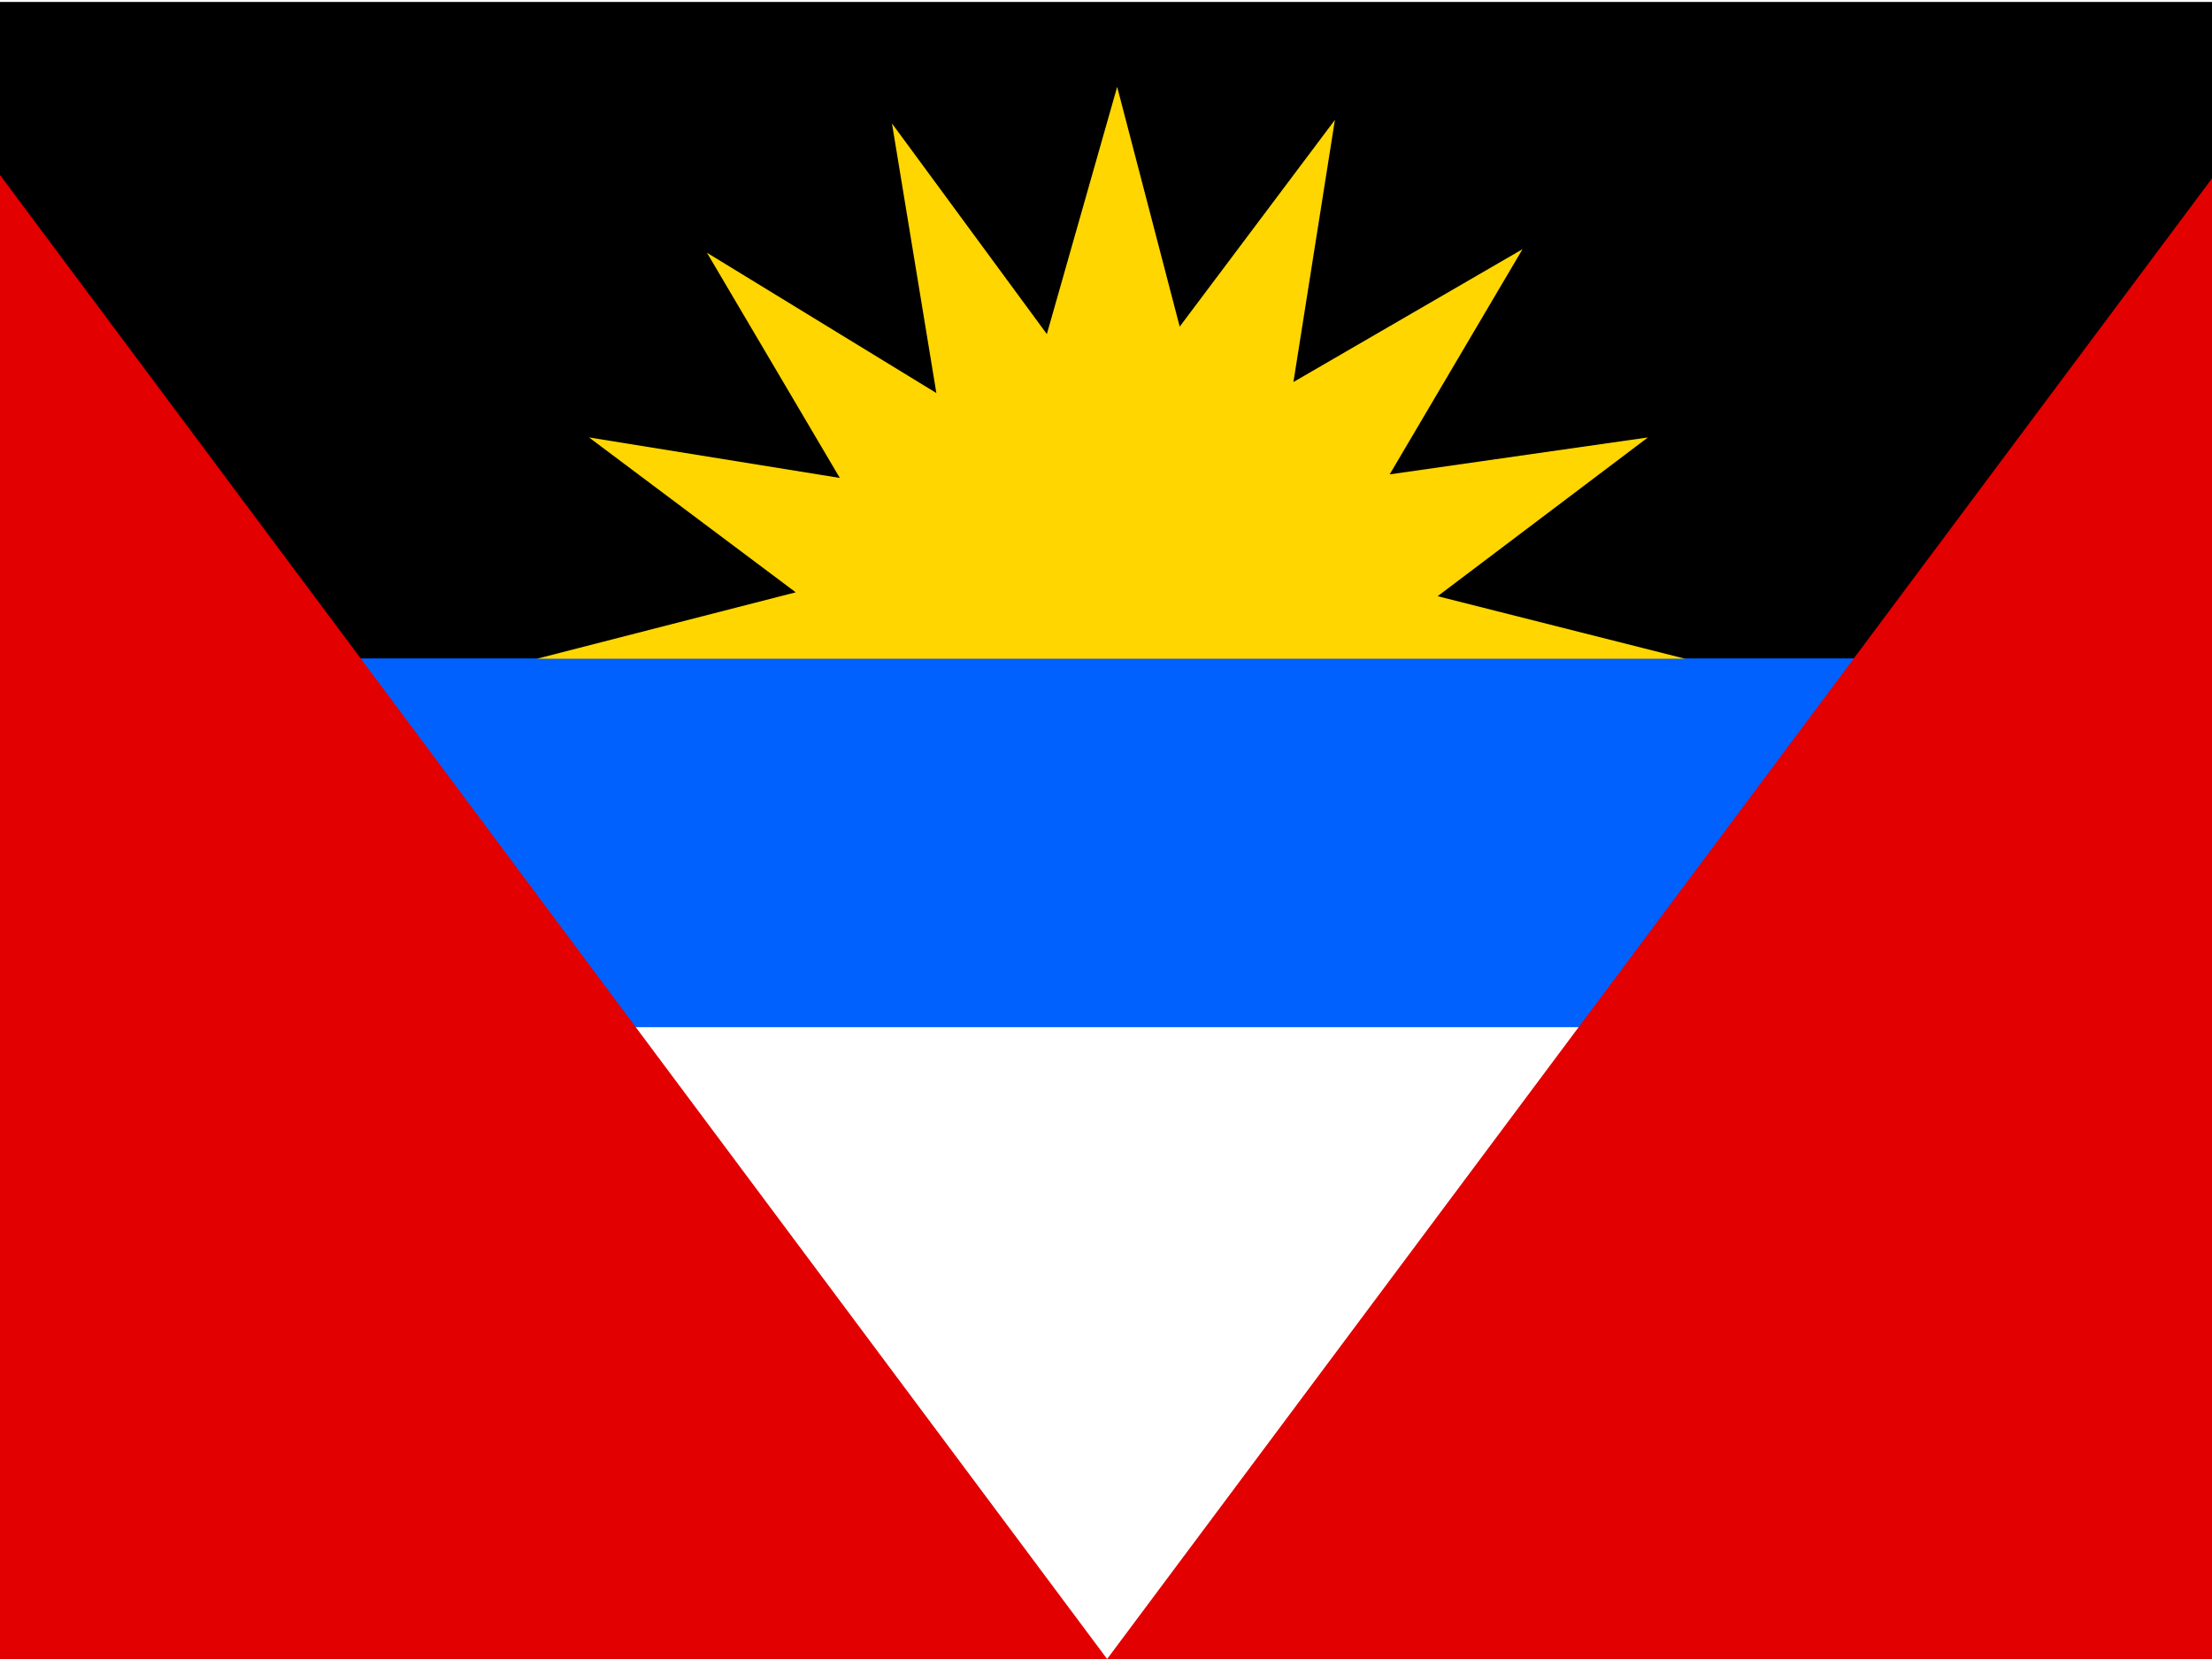
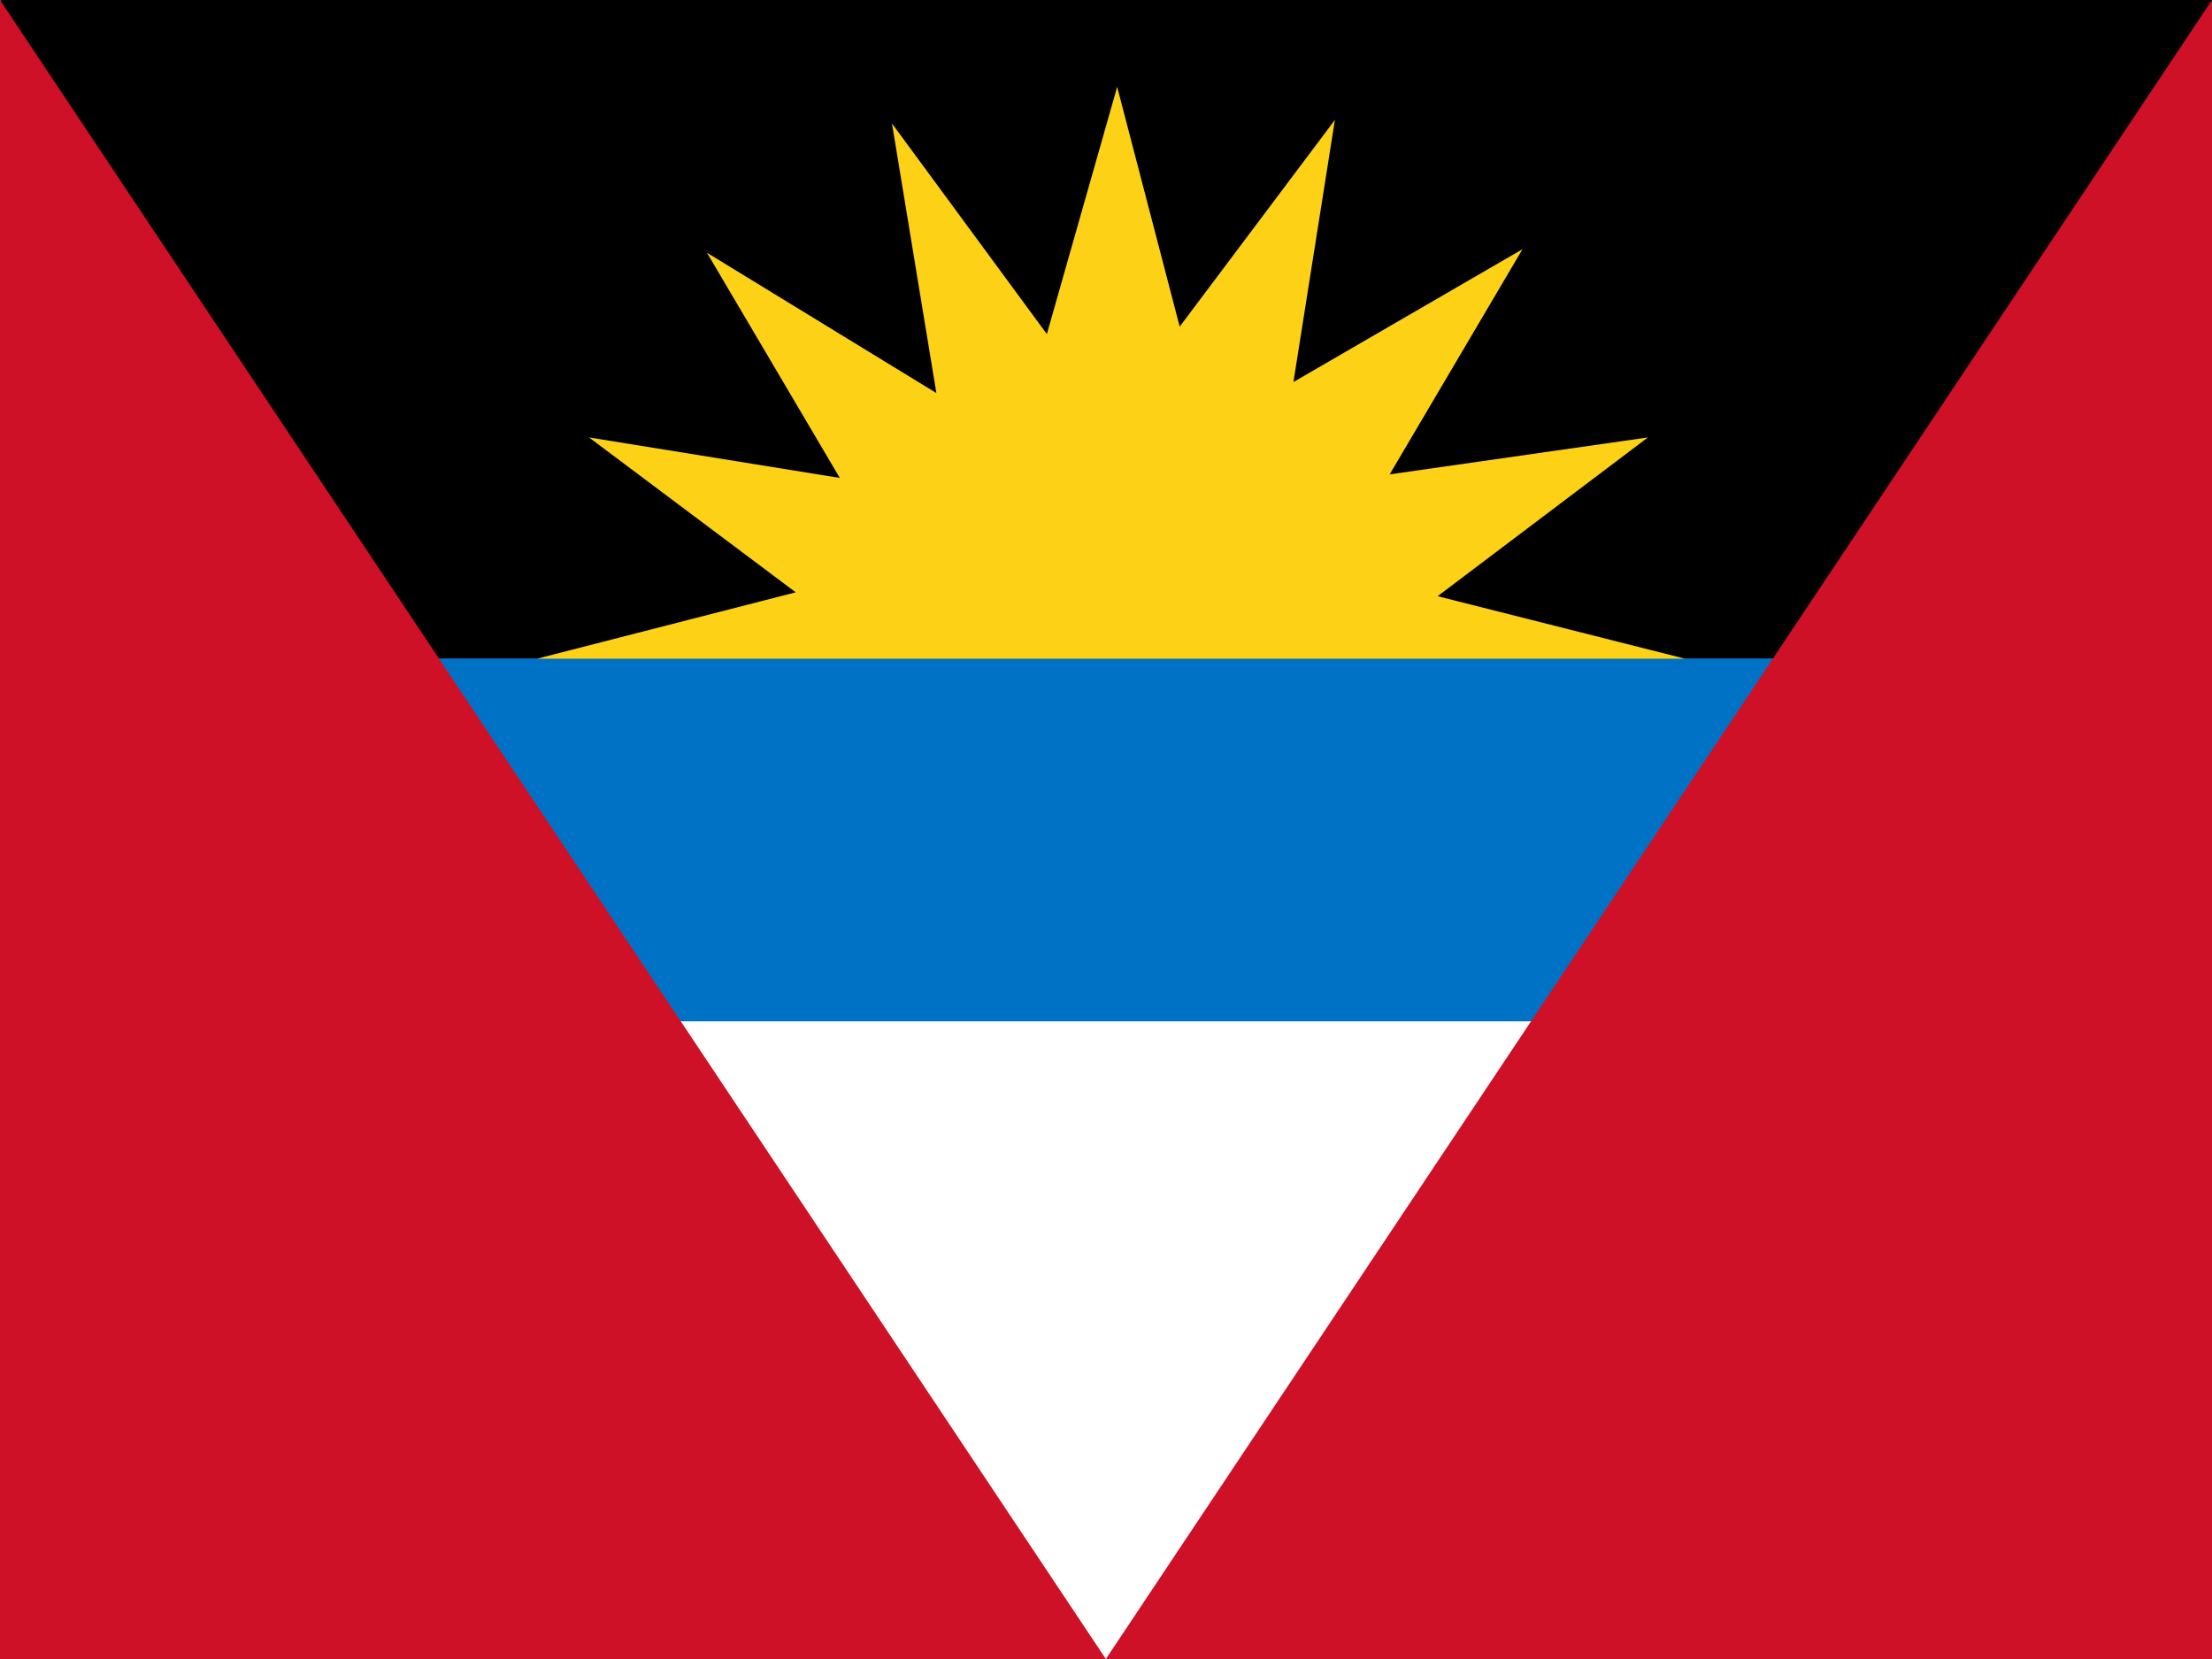
<svg xmlns="http://www.w3.org/2000/svg" id="flag-icons-ag" viewBox="0 0 640 480">
  <defs>
    <clipPath id="a">
      <path fill-opacity=".7" d="M-79.7 0H603v512H-79.7z" />
    </clipPath>
  </defs>
  <g fill-rule="evenodd" clip-path="url(#a)" transform="translate(74.7) scale(.9375)">
-     <path fill="#fff" d="M-120 0h763.3v511.5H-120z" />
-     <path d="M-118.3.6h760.9v216.1h-761z" />
-     <path fill="#0061ff" d="M21.3 203.2h505V317h-505z" />
-     <path fill="#e20000" d="M642.8 1.8V512H262L642.8 1.7zm-761.5 0V512H262L-118.7 1.7z" />
-     <path fill="#ffd600" d="M440.4 203.3 364 184l64.9-49-79.7 11.4 41-69.5-70.7 41L332.3 37l-47.9 63.8-19.3-74-21.7 76.3-47.8-65 13.7 83.2L138.5 78l41 69.5-77.4-12.5 63.8 47.8L86 203.3h354.3z" />
+     <path fill="#fff" d="M-79.68 0h682.67v512H-79.68V0Z" />
+     <path d="M-79.59 0h682.58v204.8H-79.68L-79.59 0Z" />
+     <path d="M21.3 203.2h480v112h-480v-112Z" fill="#0072c6" />
+     <path d="M602.99.1V512H261.6L602.99 0v.1ZM-79.68.1V512h341.29L-79.68 0v.1Z" fill="#ce1126" />
+     <path d="M440.4 203.3 364 184l64.9-49-79.7 11.4 41-69.5-70.7 41L332.3 37l-47.9 63.8-19.3-74-21.7 76.3-47.8-65 13.7 83.2L138.5 78l41 69.5-77.4-12.5 63.8 47.8L86 203.3h354.3z" fill="#fcd116" />
  </g>
</svg>
